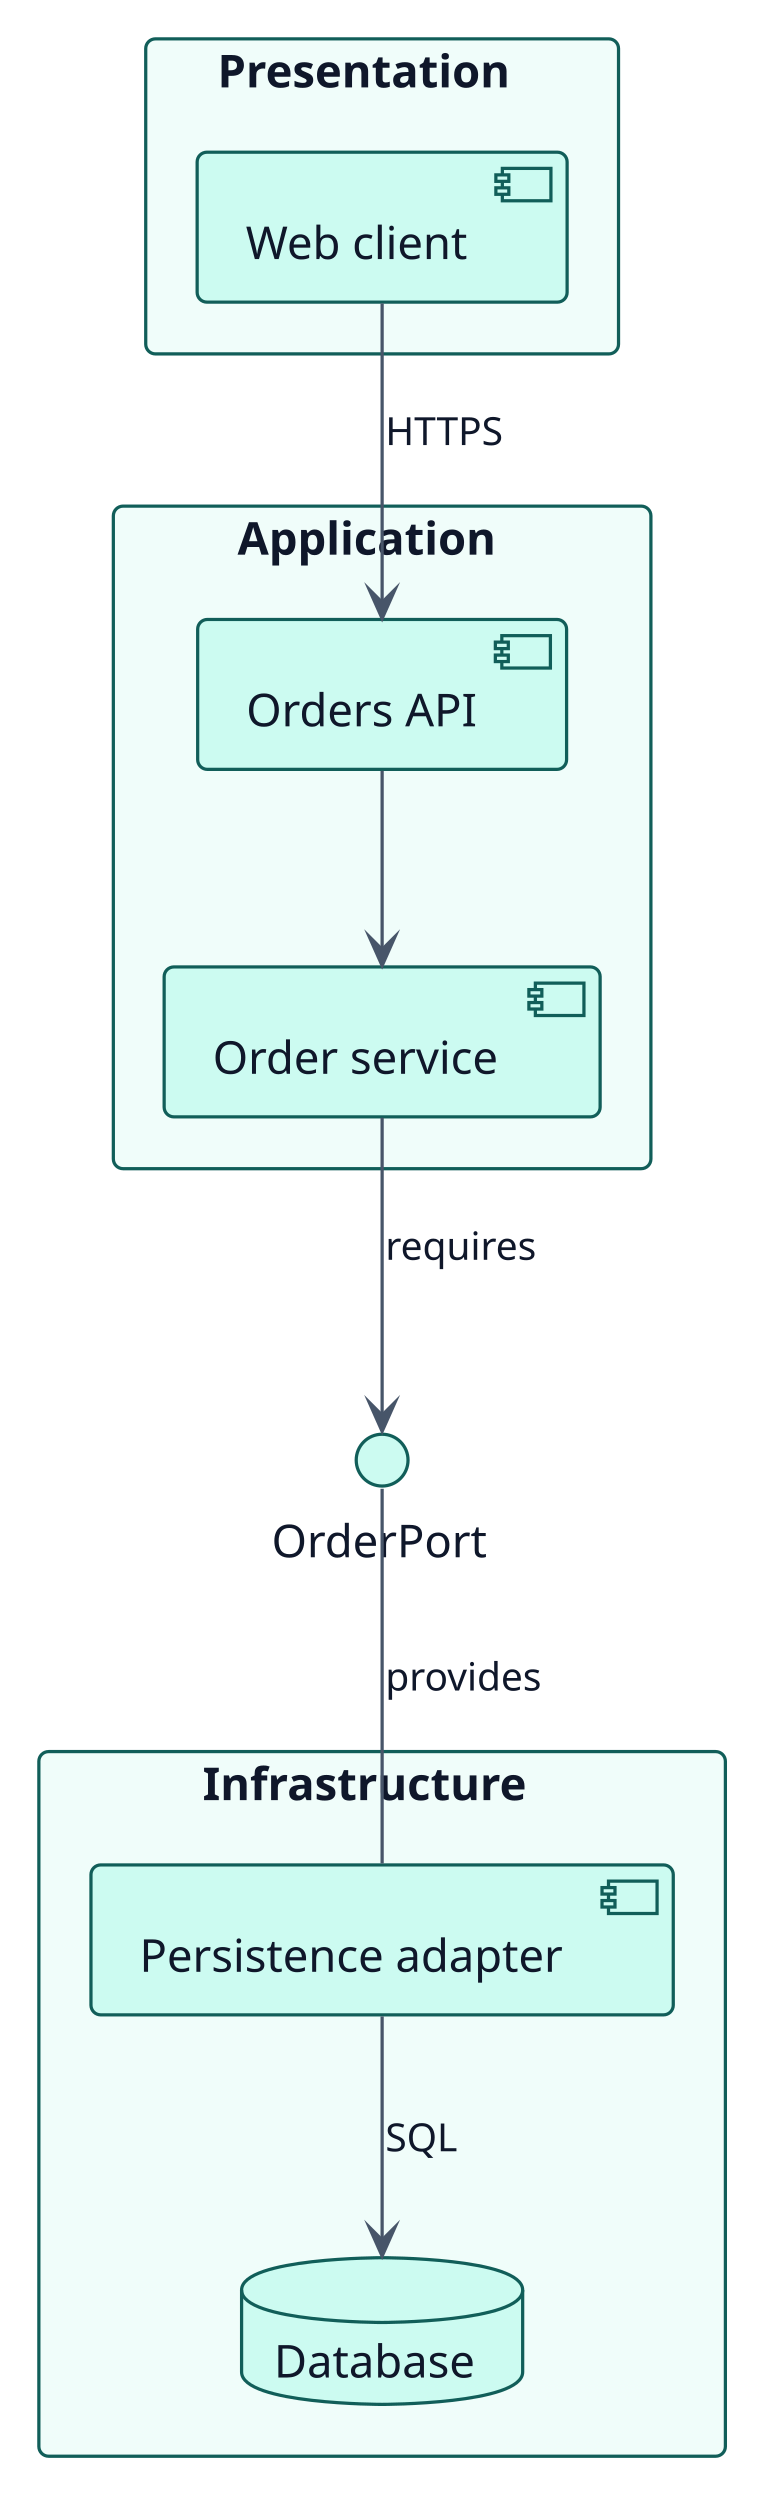
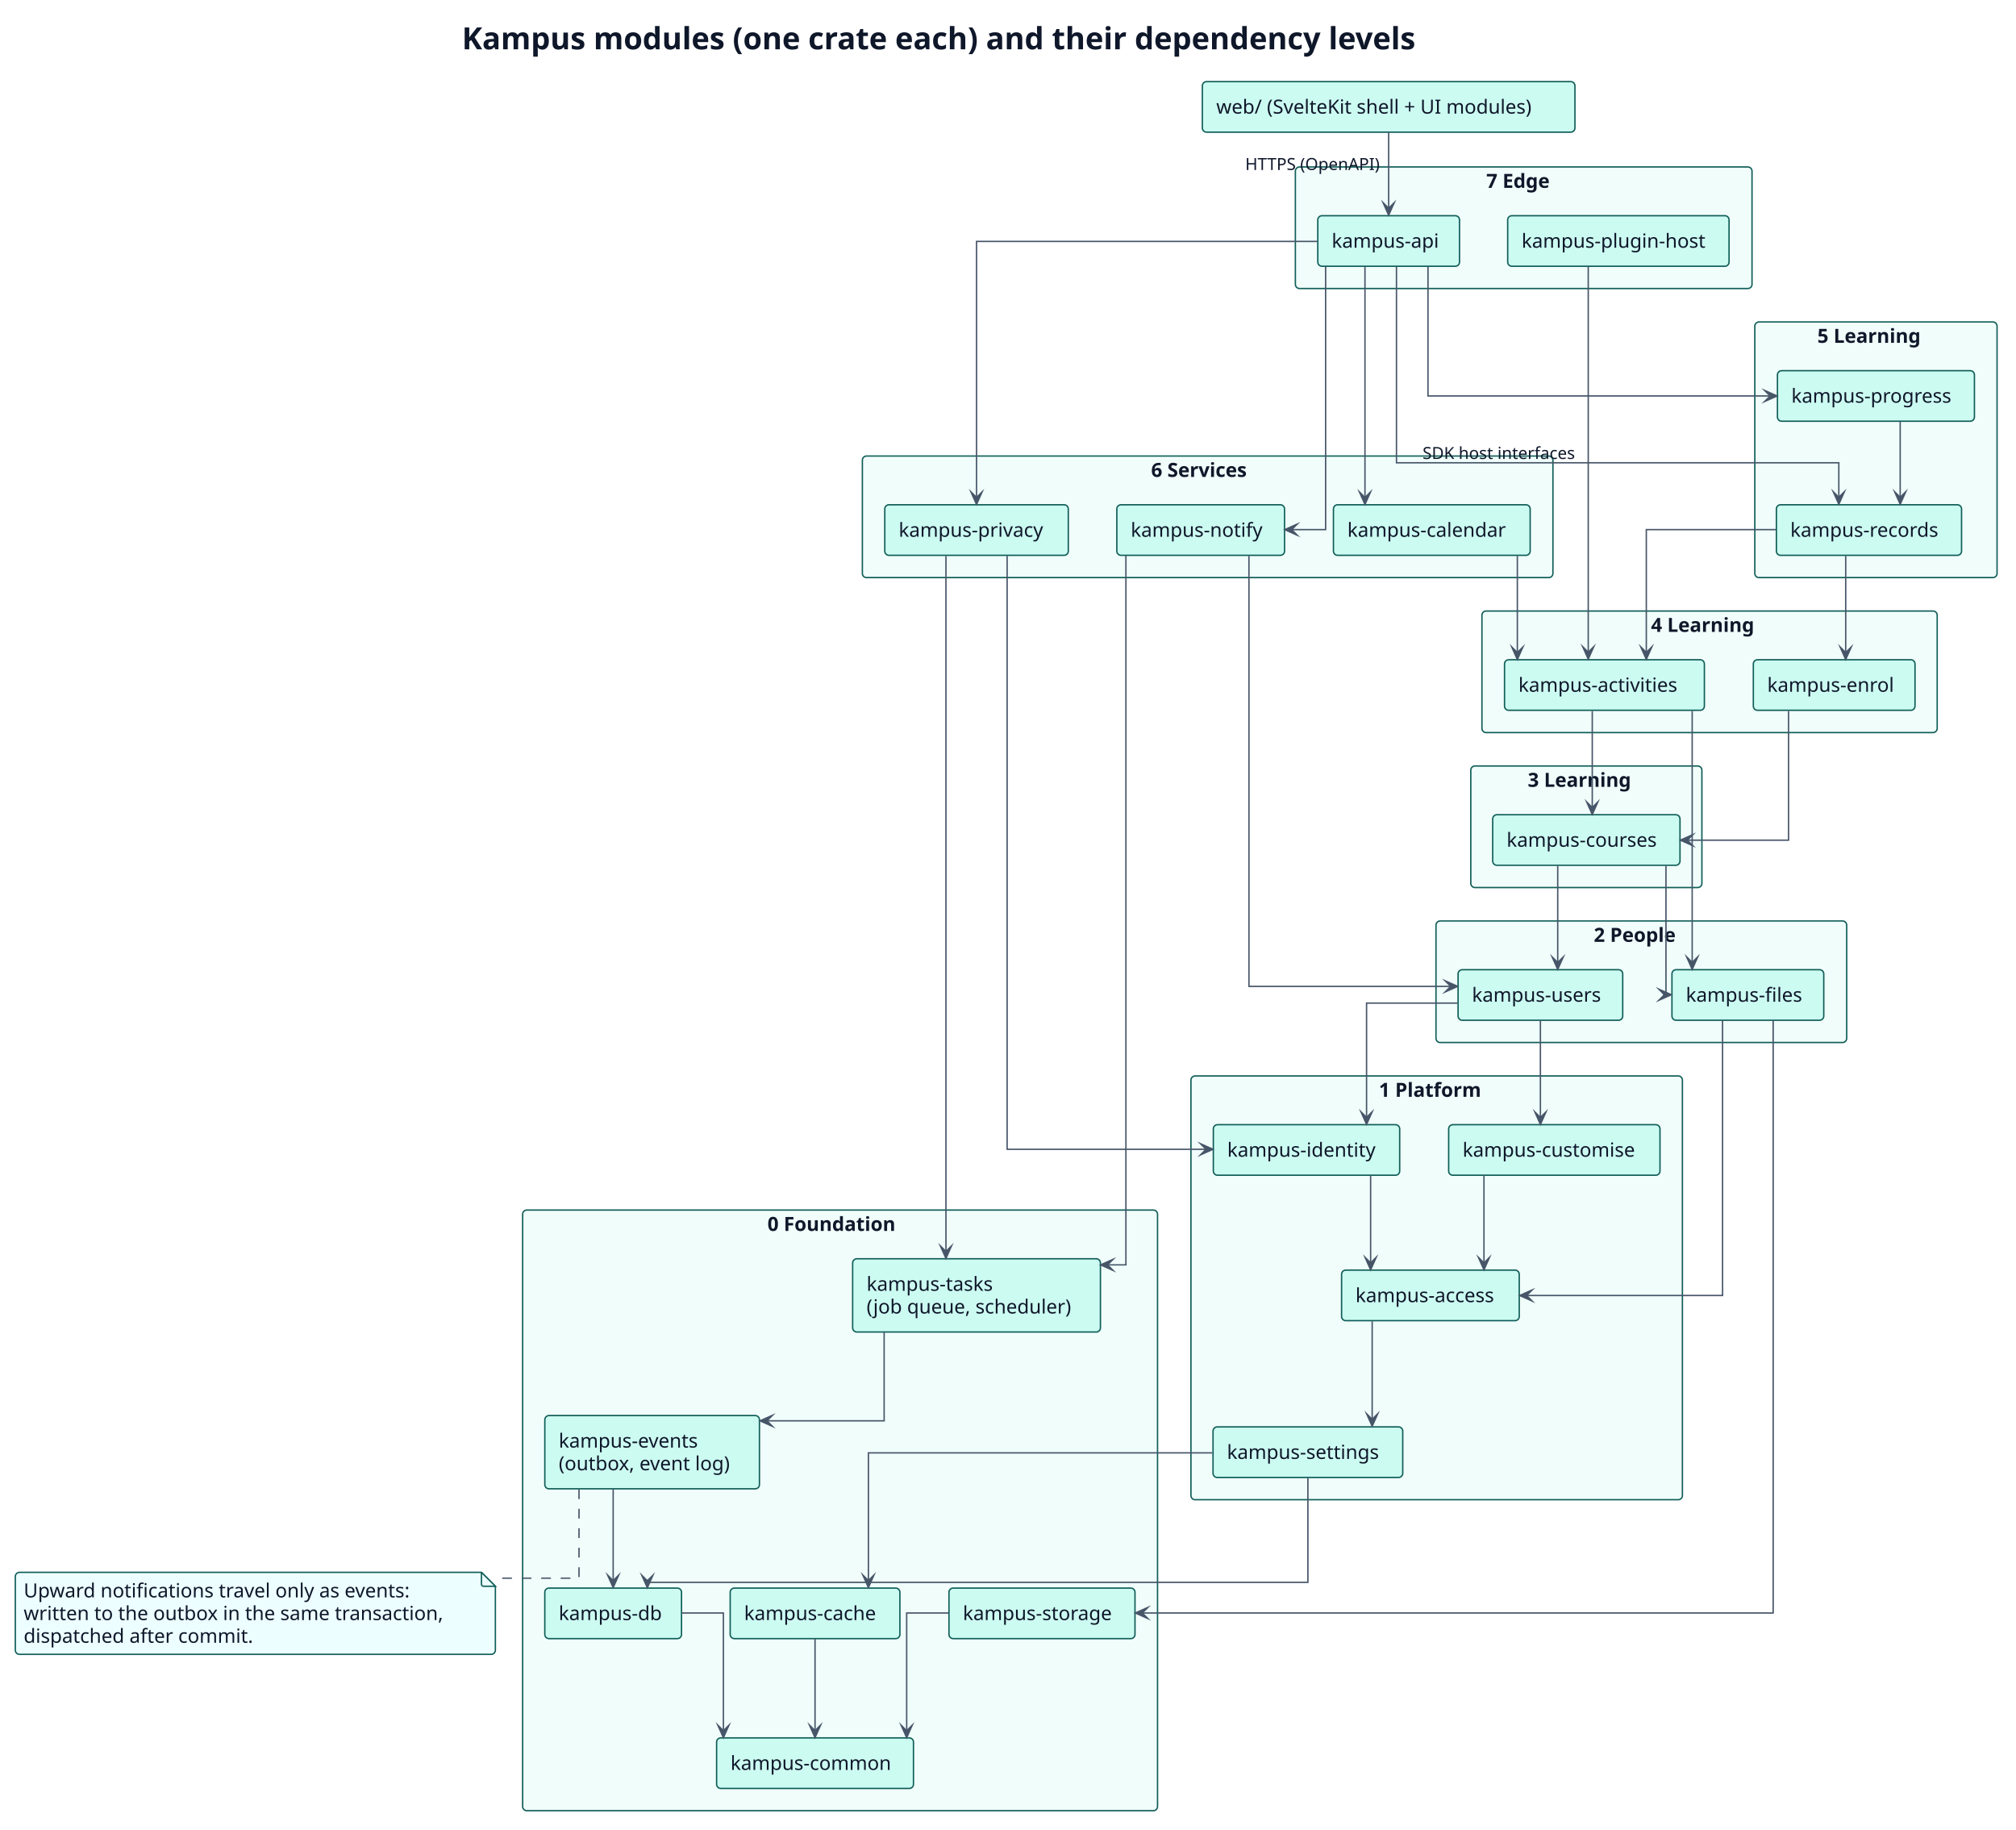
- <svg xmlns="http://www.w3.org/2000/svg" version="1.1" data-diagram-type="DESCRIPTION" style="width:238px;height:772px;background:#FFFFFF;" width="238px" height="772px" viewBox="0 0 238 772" zoomAndPan="magnify" preserveAspectRatio="none" contentStyleType="text/css">
+ <svg xmlns="http://www.w3.org/2000/svg" version="1.1" data-diagram-type="DESCRIPTION" style="width:1448px;height:1314px;background:#FFFFFF;" width="1448px" height="1314px" viewBox="0 0 1448 1314" zoomAndPan="magnify" preserveAspectRatio="none" contentStyleType="text/css">
  <defs />
  <g font-family="sans-serif" lengthAdjust="spacing">
-     <g class="cluster" data-qualified-name="Presentation" id="ent0001" data-source-line="108">
-       <rect x="45" y="12" width="146" height="97.29" fill="#F0FDFA" style="stroke:#115E59;stroke-width:1;" rx="3" ry="3" />
-       <text x="67.165" y="26.995" fill="#0F172A" font-size="14" textLength="101.671" font-weight="700" font-family="Verdana">Presentation</text>
-     </g>
-     <g class="cluster" data-qualified-name="Application" id="ent0003" data-source-line="112">
-       <rect x="35" y="156.29" width="166" height="204.6" fill="#F0FDFA" style="stroke:#115E59;stroke-width:1;" rx="3" ry="3" />
-       <text x="73.351" y="171.285" fill="#0F172A" font-size="14" textLength="89.298" font-weight="700" font-family="Verdana">Application</text>
-     </g>
-     <g class="cluster" data-qualified-name="Infrastructure" id="ent0006" data-source-line="117">
-       <rect x="12" y="540.89" width="212" height="217.59" fill="#F0FDFA" style="stroke:#115E59;stroke-width:1;" rx="3" ry="3" />
-       <text x="62.564" y="555.885" fill="#0F172A" font-size="14" textLength="110.872" font-weight="700" font-family="Verdana">Infrastructure</text>
-     </g>
-     <g class="entity" data-qualified-name="Presentation.web" id="ent0002" data-source-line="109">
-       <rect x="60.88" y="47" width="114.245" height="46.297" fill="#CCFBF1" style="stroke:#115E59;stroke-width:1;" rx="3" ry="3" />
-       <rect x="155.125" y="52" width="15" height="10" fill="#CCFBF1" style="stroke:#115E59;stroke-width:1;" />
-       <rect x="153.125" y="54" width="4" height="2" fill="#CCFBF1" style="stroke:#115E59;stroke-width:1;" />
-       <rect x="153.125" y="58" width="4" height="2" fill="#CCFBF1" style="stroke:#115E59;stroke-width:1;" />
-       <text x="75.88" y="79.995" fill="#0F172A" font-size="14" textLength="74.245" font-family="Verdana">Web client</text>
-     </g>
-     <g class="entity" data-qualified-name="Application.api" id="ent0004" data-source-line="113">
-       <rect x="61.04" y="191.29" width="113.924" height="46.297" fill="#CCFBF1" style="stroke:#115E59;stroke-width:1;" rx="3" ry="3" />
-       <rect x="154.964" y="196.29" width="15" height="10" fill="#CCFBF1" style="stroke:#115E59;stroke-width:1;" />
-       <rect x="152.964" y="198.29" width="4" height="2" fill="#CCFBF1" style="stroke:#115E59;stroke-width:1;" />
-       <rect x="152.964" y="202.29" width="4" height="2" fill="#CCFBF1" style="stroke:#115E59;stroke-width:1;" />
-       <text x="76.04" y="224.285" fill="#0F172A" font-size="14" textLength="73.924" font-family="Verdana">Orders API</text>
-     </g>
-     <g class="entity" data-qualified-name="Application.service" id="ent0005" data-source-line="114">
-       <rect x="50.69" y="298.59" width="134.63" height="46.297" fill="#CCFBF1" style="stroke:#115E59;stroke-width:1;" rx="3" ry="3" />
-       <rect x="165.32" y="303.59" width="15" height="10" fill="#CCFBF1" style="stroke:#115E59;stroke-width:1;" />
-       <rect x="163.32" y="305.59" width="4" height="2" fill="#CCFBF1" style="stroke:#115E59;stroke-width:1;" />
-       <rect x="163.32" y="309.59" width="4" height="2" fill="#CCFBF1" style="stroke:#115E59;stroke-width:1;" />
-       <text x="65.69" y="331.585" fill="#0F172A" font-size="14" textLength="94.63" font-family="Verdana">Order service</text>
-     </g>
-     <g class="entity" data-qualified-name="Infrastructure.adapter" id="ent0007" data-source-line="118">
-       <rect x="28.09" y="575.89" width="179.815" height="46.297" fill="#CCFBF1" style="stroke:#115E59;stroke-width:1;" rx="3" ry="3" />
-       <rect x="187.905" y="580.89" width="15" height="10" fill="#CCFBF1" style="stroke:#115E59;stroke-width:1;" />
-       <rect x="185.905" y="582.89" width="4" height="2" fill="#CCFBF1" style="stroke:#115E59;stroke-width:1;" />
-       <rect x="185.905" y="586.89" width="4" height="2" fill="#CCFBF1" style="stroke:#115E59;stroke-width:1;" />
-       <text x="43.09" y="608.885" fill="#0F172A" font-size="14" textLength="139.815" font-family="Verdana">Persistence adapter</text>
-     </g>
-     <g class="entity" data-qualified-name="Infrastructure.db" id="ent0008" data-source-line="119">
-       <path d="M74.6,707.18 C74.6,697.18 118,697.18 118,697.18 C118,697.18 161.401,697.18 161.401,707.18 L161.401,732.477 C161.401,742.477 118,742.477 118,742.477 C118,742.477 74.6,742.477 74.6,732.477 L74.6,707.18" style="stroke:#115E59;stroke-width:1;" fill="#CCFBF1" />
-       <path d="M74.6,707.18 C74.6,717.18 118,717.18 118,717.18 C118,717.18 161.401,717.18 161.401,707.18" style="stroke:#115E59;stroke-width:1;" fill="none" />
-       <text x="84.6" y="734.175" fill="#0F172A" font-size="14" textLength="66.801" font-family="Verdana">Database</text>
-     </g>
-     <g class="entity" data-qualified-name="port" id="ent0009" data-source-line="122">
-       <ellipse cx="118" cy="450.89" rx="8" ry="8" fill="#CCFBF1" style="stroke:#115E59;stroke-width:1;" />
-       <text x="83.858" y="480.885" fill="#0F172A" font-size="14" textLength="68.284" font-family="Verdana">OrderPort</text>
-     </g>
-     <g class="link" data-entity-1="ent0002" data-entity-2="ent0004" id="lnk10" data-source-line="124" data-link-type="dependency">
-       <path d="M118,93.69 C118,120.34 118,159.4 118,186" style="stroke:#475569;stroke-width:1;" fill="none" id="web-to-api" />
-       <polygon points="118,191,122,182,118,186,114,182,118,191" fill="#475569" style="stroke:#475569;stroke-width:1;stroke-linejoin:miter;stroke-miterlimit:10;" />
-       <text x="119" y="137.429" fill="#0F172A" font-size="12" textLength="38.537" font-family="Verdana">HTTPS</text>
-     </g>
-     <g class="link" data-entity-1="ent0004" data-entity-2="ent0005" id="lnk11" data-source-line="125" data-link-type="dependency">
-       <path d="M118,238.03 C118,255.8 118,275.43 118,293.19" style="stroke:#475569;stroke-width:1;" fill="none" id="api-to-service" />
-       <polygon points="118,298.19,122,289.19,118,293.19,114,289.19,118,298.19" fill="#475569" style="stroke:#475569;stroke-width:1;stroke-linejoin:miter;stroke-miterlimit:10;" />
-     </g>
-     <g class="link" data-entity-1="ent0005" data-entity-2="ent0009" id="lnk12" data-source-line="126" data-link-type="dependency">
-       <path d="M118,345.18 C118,374.12 118,418 118,437" style="stroke:#475569;stroke-width:1;" fill="none" id="service-to-port" />
-       <polygon points="118,442,122,433,118,437,114,433,118,442" fill="#475569" style="stroke:#475569;stroke-width:1;stroke-linejoin:miter;stroke-miterlimit:10;" />
-       <text x="119" y="389.029" fill="#0F172A" font-size="12" textLength="49.441" font-family="Verdana">requires</text>
-     </g>
-     <g class="link" data-entity-1="ent0009" data-entity-2="ent0007" id="lnk14" data-source-line="127" data-link-type="association">
-       <path d="M118,459.74 C118,481.33 118,542.12 118,575.46" style="stroke:#475569;stroke-width:1;" fill="none" id="port-adapter" />
-       <text x="119" y="522.029" fill="#0F172A" font-size="12" textLength="51.58" font-family="Verdana">provides</text>
-     </g>
-     <g class="link" data-entity-1="ent0007" data-entity-2="ent0008" id="lnk15" data-source-line="128" data-link-type="dependency">
-       <path d="M118,622.66 C118,643.93 118,670.58 118,691.69" style="stroke:#475569;stroke-width:1;" fill="none" id="adapter-to-db" />
-       <polygon points="118,696.69,122,687.69,118,691.69,114,687.69,118,696.69" fill="#475569" style="stroke:#475569;stroke-width:1;stroke-linejoin:miter;stroke-miterlimit:10;" />
-       <text x="119" y="664.319" fill="#0F172A" font-size="12" textLength="23.748" font-family="Verdana">SQL</text>
+     <g class="title" data-source-line="108">
+       <text x="331.765" y="35.421" fill="#0F172A" font-size="22" textLength="782.869" font-weight="700" font-family="Verdana">Kampus modules (one crate each) and their dependency levels</text>
+     </g>
+     <g class="cluster" data-qualified-name="7 Edge" id="ent0002" data-source-line="112">
+       <rect x="930.4" y="119.909" width="328" height="87.29" fill="#F0FDFA" style="stroke:#115E59;stroke-width:1;" rx="3" ry="3" />
+       <text x="1067.542" y="134.904" fill="#0F172A" font-size="14" textLength="53.717" font-weight="700" font-family="Verdana">7 Edge</text>
+     </g>
+     <g class="cluster" data-qualified-name="6 Services" id="ent0005" data-source-line="117">
+       <rect x="619.4" y="327.499" width="496" height="87.3" fill="#F0FDFA" style="stroke:#115E59;stroke-width:1;" rx="3" ry="3" />
+       <text x="826.825" y="342.494" fill="#0F172A" font-size="14" textLength="81.149" font-weight="700" font-family="Verdana">6 Services</text>
+     </g>
+     <g class="cluster" data-qualified-name="5 Learning" id="ent0009" data-source-line="123">
+       <rect x="1260.4" y="231.199" width="174" height="183.6" fill="#F0FDFA" style="stroke:#115E59;stroke-width:1;" rx="3" ry="3" />
+       <text x="1305.332" y="246.194" fill="#0F172A" font-size="14" textLength="84.137" font-weight="700" font-family="Verdana">5 Learning</text>
+     </g>
+     <g class="cluster" data-qualified-name="4 Learning" id="ent0012" data-source-line="128">
+       <rect x="1064.4" y="438.799" width="327" height="87.29" fill="#F0FDFA" style="stroke:#115E59;stroke-width:1;" rx="3" ry="3" />
+       <text x="1185.832" y="453.794" fill="#0F172A" font-size="14" textLength="84.137" font-weight="700" font-family="Verdana">4 Learning</text>
+     </g>
+     <g class="cluster" data-qualified-name="3 Learning" id="ent0015" data-source-line="133">
+       <rect x="1056.4" y="550.089" width="166" height="87.3" fill="#F0FDFA" style="stroke:#115E59;stroke-width:1;" rx="3" ry="3" />
+       <text x="1097.332" y="565.084" fill="#0F172A" font-size="14" textLength="84.137" font-weight="700" font-family="Verdana">3 Learning</text>
+     </g>
+     <g class="cluster" data-qualified-name="2 People" id="ent0017" data-source-line="137">
+       <rect x="1031.4" y="661.389" width="295" height="87.3" fill="#F0FDFA" style="stroke:#115E59;stroke-width:1;" rx="3" ry="3" />
+       <text x="1144.748" y="676.384" fill="#0F172A" font-size="14" textLength="68.305" font-weight="700" font-family="Verdana">2 People</text>
+     </g>
+     <g class="cluster" data-qualified-name="1 Platform" id="ent0020" data-source-line="142">
+       <rect x="855.4" y="772.689" width="353" height="304.33" fill="#F0FDFA" style="stroke:#115E59;stroke-width:1;" rx="3" ry="3" />
+       <text x="990.392" y="787.684" fill="#0F172A" font-size="14" textLength="83.016" font-weight="700" font-family="Verdana">1 Platform</text>
+     </g>
+     <g class="cluster" data-qualified-name="0 Foundation" id="ent0025" data-source-line="149">
+       <rect x="375.4" y="868.989" width="456" height="431.37" fill="#F0FDFA" style="stroke:#115E59;stroke-width:1;" rx="3" ry="3" />
+       <text x="551.262" y="883.984" fill="#0F172A" font-size="14" textLength="104.275" font-weight="700" font-family="Verdana">0 Foundation</text>
+     </g>
+     <g class="entity" data-qualified-name="7 Edge.api" id="ent0003" data-source-line="113">
+       <rect x="946.51" y="154.909" width="101.785" height="36.297" fill="#CCFBF1" style="stroke:#115E59;stroke-width:1;" rx="3" ry="3" />
+       <text x="956.51" y="177.904" fill="#0F172A" font-size="14" textLength="81.785" font-family="Verdana">kampus-api</text>
+     </g>
+     <g class="entity" data-qualified-name="7 Edge.plugins" id="ent0004" data-source-line="114">
+       <rect x="1082.9" y="154.909" width="159.002" height="36.297" fill="#CCFBF1" style="stroke:#115E59;stroke-width:1;" rx="3" ry="3" />
+       <text x="1092.9" y="177.904" fill="#0F172A" font-size="14" textLength="139.002" font-family="Verdana">kampus-plugin-host</text>
+     </g>
+     <g class="entity" data-qualified-name="6 Services.notify" id="ent0006" data-source-line="118">
+       <rect x="802.17" y="362.499" width="120.461" height="36.297" fill="#CCFBF1" style="stroke:#115E59;stroke-width:1;" rx="3" ry="3" />
+       <text x="812.17" y="385.494" fill="#0F172A" font-size="14" textLength="100.461" font-family="Verdana">kampus-notify</text>
+     </g>
+     <g class="entity" data-qualified-name="6 Services.calendar" id="ent0007" data-source-line="119">
+       <rect x="957.75" y="362.499" width="141.304" height="36.297" fill="#CCFBF1" style="stroke:#115E59;stroke-width:1;" rx="3" ry="3" />
+       <text x="967.75" y="385.494" fill="#0F172A" font-size="14" textLength="121.304" font-family="Verdana">kampus-calendar</text>
+     </g>
+     <g class="entity" data-qualified-name="6 Services.privacy" id="ent0008" data-source-line="120">
+       <rect x="635.5" y="362.499" width="131.809" height="36.297" fill="#CCFBF1" style="stroke:#115E59;stroke-width:1;" rx="3" ry="3" />
+       <text x="645.5" y="385.494" fill="#0F172A" font-size="14" textLength="111.809" font-family="Verdana">kampus-privacy</text>
+     </g>
+     <g class="entity" data-qualified-name="5 Learning.records" id="ent0010" data-source-line="124">
+       <rect x="1275.9" y="362.499" width="132.998" height="36.297" fill="#CCFBF1" style="stroke:#115E59;stroke-width:1;" rx="3" ry="3" />
+       <text x="1285.9" y="385.494" fill="#0F172A" font-size="14" textLength="112.998" font-family="Verdana">kampus-records</text>
+     </g>
+     <g class="entity" data-qualified-name="5 Learning.progress" id="ent0011" data-source-line="125">
+       <rect x="1276.66" y="266.199" width="141.481" height="36.297" fill="#CCFBF1" style="stroke:#115E59;stroke-width:1;" rx="3" ry="3" />
+       <text x="1286.66" y="289.194" fill="#0F172A" font-size="14" textLength="121.481" font-family="Verdana">kampus-progress</text>
+     </g>
+     <g class="entity" data-qualified-name="4 Learning.enrol" id="ent0013" data-source-line="129">
+       <rect x="1259.34" y="473.799" width="116.127" height="36.297" fill="#CCFBF1" style="stroke:#115E59;stroke-width:1;" rx="3" ry="3" />
+       <text x="1269.34" y="496.794" fill="#0F172A" font-size="14" textLength="96.127" font-family="Verdana">kampus-enrol</text>
+     </g>
+     <g class="entity" data-qualified-name="4 Learning.activities" id="ent0014" data-source-line="130">
+       <rect x="1080.63" y="473.799" width="143.546" height="36.297" fill="#CCFBF1" style="stroke:#115E59;stroke-width:1;" rx="3" ry="3" />
+       <text x="1090.63" y="496.794" fill="#0F172A" font-size="14" textLength="123.546" font-family="Verdana">kampus-activities</text>
+     </g>
+     <g class="entity" data-qualified-name="3 Learning.courses" id="ent0016" data-source-line="134">
+       <rect x="1072.14" y="585.089" width="134.522" height="36.297" fill="#CCFBF1" style="stroke:#115E59;stroke-width:1;" rx="3" ry="3" />
+       <text x="1082.14" y="608.084" fill="#0F172A" font-size="14" textLength="114.522" font-family="Verdana">kampus-courses</text>
+     </g>
+     <g class="entity" data-qualified-name="2 People.users" id="ent0018" data-source-line="138">
+       <rect x="1047.27" y="696.389" width="118.26" height="36.297" fill="#CCFBF1" style="stroke:#115E59;stroke-width:1;" rx="3" ry="3" />
+       <text x="1057.27" y="719.384" fill="#0F172A" font-size="14" textLength="98.26" font-family="Verdana">kampus-users</text>
+     </g>
+     <g class="entity" data-qualified-name="2 People.files" id="ent0019" data-source-line="139">
+       <rect x="1200.88" y="696.389" width="109.045" height="36.297" fill="#CCFBF1" style="stroke:#115E59;stroke-width:1;" rx="3" ry="3" />
+       <text x="1210.88" y="719.384" fill="#0F172A" font-size="14" textLength="89.045" font-family="Verdana">kampus-files</text>
+     </g>
+     <g class="entity" data-qualified-name="1 Platform.settings" id="ent0021" data-source-line="143">
+       <rect x="871.27" y="1024.729" width="136.259" height="36.297" fill="#CCFBF1" style="stroke:#115E59;stroke-width:1;" rx="3" ry="3" />
+       <text x="881.27" y="1047.724" fill="#0F172A" font-size="14" textLength="116.259" font-family="Verdana">kampus-settings</text>
+     </g>
+     <g class="entity" data-qualified-name="1 Platform.access" id="ent0022" data-source-line="144">
+       <rect x="963.6" y="912.129" width="127.604" height="36.297" fill="#CCFBF1" style="stroke:#115E59;stroke-width:1;" rx="3" ry="3" />
+       <text x="973.6" y="935.124" fill="#0F172A" font-size="14" textLength="107.604" font-family="Verdana">kampus-access</text>
+     </g>
+     <g class="entity" data-qualified-name="1 Platform.identity" id="ent0023" data-source-line="145">
+       <rect x="871.48" y="807.689" width="133.846" height="36.297" fill="#CCFBF1" style="stroke:#115E59;stroke-width:1;" rx="3" ry="3" />
+       <text x="881.48" y="830.684" fill="#0F172A" font-size="14" textLength="113.846" font-family="Verdana">kampus-identity</text>
+     </g>
+     <g class="entity" data-qualified-name="1 Platform.customise" id="ent0024" data-source-line="146">
+       <rect x="1040.51" y="807.689" width="151.783" height="36.297" fill="#CCFBF1" style="stroke:#115E59;stroke-width:1;" rx="3" ry="3" />
+       <text x="1050.51" y="830.684" fill="#0F172A" font-size="14" textLength="131.783" font-family="Verdana">kampus-customise</text>
+     </g>
+     <g class="entity" data-qualified-name="0 Foundation.common" id="ent0026" data-source-line="150">
+       <rect x="514.7" y="1248.059" width="141.406" height="36.297" fill="#CCFBF1" style="stroke:#115E59;stroke-width:1;" rx="3" ry="3" />
+       <text x="524.7" y="1271.054" fill="#0F172A" font-size="14" textLength="121.406" font-family="Verdana">kampus-common</text>
+     </g>
+     <g class="entity" data-qualified-name="0 Foundation.db" id="ent0027" data-source-line="151">
+       <rect x="391.3" y="1140.469" width="98.203" height="36.297" fill="#CCFBF1" style="stroke:#115E59;stroke-width:1;" rx="3" ry="3" />
+       <text x="401.3" y="1163.464" fill="#0F172A" font-size="14" textLength="78.203" font-family="Verdana">kampus-db</text>
+     </g>
+     <g class="entity" data-qualified-name="0 Foundation.storage" id="ent0028" data-source-line="152">
+       <rect x="681.6" y="1140.469" width="133.613" height="36.297" fill="#CCFBF1" style="stroke:#115E59;stroke-width:1;" rx="3" ry="3" />
+       <text x="691.6" y="1163.464" fill="#0F172A" font-size="14" textLength="113.613" font-family="Verdana">kampus-storage</text>
+     </g>
+     <g class="entity" data-qualified-name="0 Foundation.cache" id="ent0029" data-source-line="153">
+       <rect x="524.46" y="1140.469" width="121.89" height="36.297" fill="#CCFBF1" style="stroke:#115E59;stroke-width:1;" rx="3" ry="3" />
+       <text x="534.46" y="1163.464" fill="#0F172A" font-size="14" textLength="101.89" font-family="Verdana">kampus-cache</text>
+     </g>
+     <g class="entity" data-qualified-name="0 Foundation.events" id="ent0030" data-source-line="154">
+       <rect x="391.32" y="1016.579" width="154.155" height="52.594" fill="#CCFBF1" style="stroke:#115E59;stroke-width:1;" rx="3" ry="3" />
+       <text x="401.32" y="1039.574" fill="#0F172A" font-size="14" textLength="107.598" font-family="Verdana">kampus-events</text>
+       <text x="401.32" y="1055.871" fill="#0F172A" font-size="14" textLength="134.155" font-family="Verdana">(outbox, event log)</text>
+     </g>
+     <g class="entity" data-qualified-name="0 Foundation.tasks" id="ent0031" data-source-line="155">
+       <rect x="612.42" y="903.989" width="177.972" height="52.594" fill="#CCFBF1" style="stroke:#115E59;stroke-width:1;" rx="3" ry="3" />
+       <text x="622.42" y="926.984" fill="#0F172A" font-size="14" textLength="97.193" font-family="Verdana">kampus-tasks</text>
+       <text x="622.42" y="943.281" fill="#0F172A" font-size="14" textLength="157.972" font-family="Verdana">(job queue, scheduler)</text>
+     </g>
+     <g class="entity" data-qualified-name="web" id="ent0001" data-source-line="110">
+       <rect x="863.6" y="58.609" width="267.604" height="36.297" fill="#CCFBF1" style="stroke:#115E59;stroke-width:1;" rx="3" ry="3" />
+       <text x="873.6" y="81.604" fill="#0F172A" font-size="14" textLength="247.604" font-family="Verdana">web/ (SvelteKit shell + UI modules)</text>
+     </g>
+     <g class="entity" data-qualified-name="GMN66" id="ent0067" data-source-line="194">
+       <path d="M11,1132.169 L11,1185.06 A3,3 0 0 0 14,1188.06 L352.805,1188.06 A3,3 0 0 0 355.805,1185.06 L355.805,1139.169 L345.805,1129.169 L14,1129.169 A3,3 0 0 0 11,1132.169" style="stroke:#115E59;stroke-width:1;" fill="#ECFEFF" />
+       <path d="M345.805,1129.169 L345.805,1137.669 A1.5,1.5 0 0 0 347.305,1139.169 L355.805,1139.169 L345.805,1129.169" style="stroke:#115E59;stroke-width:1;" fill="#ECFEFF" />
+       <text x="17" y="1147.164" fill="#0F172A" font-size="14" textLength="300.063" font-family="Verdana">Upward notifications travel only as events:</text>
+       <text x="17" y="1163.461" fill="#0F172A" font-size="14" textLength="323.805" font-family="Verdana">written to the outbox in the same transaction,</text>
+       <text x="17" y="1179.758" fill="#0F172A" font-size="14" textLength="176.729" font-family="Verdana">dispatched after commit.</text>
+     </g>
+     <g class="link" data-entity-1="ent0001" data-entity-2="ent0003" id="lnk32" data-source-line="158" data-link-type="dependency">
+       <path d="M997.4,95.329 C997.4,112.379 997.4,132.509 997.4,149.549" style="stroke:#475569;stroke-width:1;" fill="none" id="web-to-api" />
+       <polygon points="997.4,154.549,1001.4,145.549,997.4,149.549,993.4,145.549,997.4,154.549" fill="#475569" style="stroke:#475569;stroke-width:1;stroke-linejoin:miter;stroke-miterlimit:10;" />
+       <text x="894.4" y="122.078" fill="#0F172A" font-size="12" textLength="102.75" font-family="Verdana">HTTPS (OpenAPI)</text>
+     </g>
+     <g class="link" data-entity-1="ent0003" data-entity-2="ent0006" id="lnk33" data-source-line="159" data-link-type="dependency">
+       <path d="M952.13,191.449 C952.13,242.189 952.13,380.359 952.13,380.359 C952.13,380.359 943.98,380.359 927.75,380.359" style="stroke:#475569;stroke-width:1;" fill="none" id="api-to-notify" />
+       <polygon points="922.75,380.359,931.75,384.359,927.75,380.359,931.75,376.359,922.75,380.359" fill="#475569" style="stroke:#475569;stroke-width:1;stroke-linejoin:miter;stroke-miterlimit:10;" />
+     </g>
+     <g class="link" data-entity-1="ent0003" data-entity-2="ent0007" id="lnk34" data-source-line="160" data-link-type="dependency">
+       <path d="M980.39,191.479 C980.39,230.869 980.39,317.909 980.39,357.269" style="stroke:#475569;stroke-width:1;" fill="none" id="api-to-calendar" />
+       <polygon points="980.39,362.269,984.39,353.269,980.39,357.269,976.39,353.269,980.39,362.269" fill="#475569" style="stroke:#475569;stroke-width:1;stroke-linejoin:miter;stroke-miterlimit:10;" />
+     </g>
+     <g class="link" data-entity-1="ent0003" data-entity-2="ent0008" id="lnk35" data-source-line="161" data-link-type="dependency">
+       <path d="M946.18,173.359 C861.46,173.359 701.4,173.359 701.4,173.359 C701.4,173.359 701.4,306.519 701.4,357.249" style="stroke:#475569;stroke-width:1;" fill="none" id="api-to-privacy" />
+       <polygon points="701.4,362.249,705.4,353.249,701.4,357.249,697.4,353.249,701.4,362.249" fill="#475569" style="stroke:#475569;stroke-width:1;stroke-linejoin:miter;stroke-miterlimit:10;" />
+     </g>
+     <g class="link" data-entity-1="ent0003" data-entity-2="ent0011" id="lnk36" data-source-line="162" data-link-type="dependency">
+       <path d="M1025.66,191.689 C1025.66,223.369 1025.66,284.359 1025.66,284.359 C1025.66,284.359 1176.65,284.359 1271.4,284.359" style="stroke:#475569;stroke-width:1;" fill="none" id="api-to-progress" />
+       <polygon points="1276.4,284.359,1267.4,280.359,1271.4,284.359,1267.4,288.359,1276.4,284.359" fill="#475569" style="stroke:#475569;stroke-width:1;stroke-linejoin:miter;stroke-miterlimit:10;" />
+     </g>
+     <g class="link" data-entity-1="ent0003" data-entity-2="ent0010" id="lnk37" data-source-line="163" data-link-type="dependency">
+       <path d="M1003.02,191.639 C1003.02,233.659 1003.02,332.359 1003.02,332.359 C1003.02,332.359 1320.74,332.359 1320.74,332.359 C1320.74,332.359 1320.74,343.499 1320.74,357.119" style="stroke:#475569;stroke-width:1;" fill="none" id="api-to-records" />
+       <polygon points="1320.74,362.119,1324.74,353.119,1320.74,357.119,1316.74,353.119,1320.74,362.119" fill="#475569" style="stroke:#475569;stroke-width:1;stroke-linejoin:miter;stroke-miterlimit:10;" />
+     </g>
+     <g class="link" data-entity-1="ent0004" data-entity-2="ent0014" id="lnk38" data-source-line="164" data-link-type="dependency">
+       <path d="M1140.76,191.579 C1140.76,247.939 1140.76,411.939 1140.76,468.369" style="stroke:#475569;stroke-width:1;" fill="none" id="plugins-to-activities" />
+       <polygon points="1140.76,473.369,1144.76,464.369,1140.76,468.369,1136.76,464.369,1140.76,473.369" fill="#475569" style="stroke:#475569;stroke-width:1;stroke-linejoin:miter;stroke-miterlimit:10;" />
+       <text x="1021.76" y="329.618" fill="#0F172A" font-size="12" textLength="118.031" font-family="Verdana">SDK host interfaces</text>
+     </g>
+     <g class="link" data-entity-1="ent0006" data-entity-2="ent0018" id="lnk39" data-source-line="165" data-link-type="dependency">
+       <path d="M897.06,399.209 C897.06,468.529 897.06,708.359 897.06,708.359 C897.06,708.359 980.08,708.359 1041.97,708.359" style="stroke:#475569;stroke-width:1;" fill="none" id="notify-to-users" />
+       <polygon points="1046.97,708.359,1037.97,704.359,1041.97,708.359,1037.97,712.359,1046.97,708.359" fill="#475569" style="stroke:#475569;stroke-width:1;stroke-linejoin:miter;stroke-miterlimit:10;" />
+     </g>
+     <g class="link" data-entity-1="ent0006" data-entity-2="ent0031" id="lnk40" data-source-line="166" data-link-type="dependency">
+       <path d="M808.69,399.119 C808.69,492.519 808.69,908.359 808.69,908.359 C808.69,908.359 806.34,908.359 795.49,908.359" style="stroke:#475569;stroke-width:1;" fill="none" id="notify-to-tasks" />
+       <polygon points="790.49,908.359,799.49,912.359,795.49,908.359,799.49,904.359,790.49,908.359" fill="#475569" style="stroke:#475569;stroke-width:1;stroke-linejoin:miter;stroke-miterlimit:10;" />
+     </g>
+     <g class="link" data-entity-1="ent0007" data-entity-2="ent0014" id="lnk41" data-source-line="167" data-link-type="dependency">
+       <path d="M1089.84,399.279 C1089.84,419.949 1089.84,448.079 1089.84,468.629" style="stroke:#475569;stroke-width:1;" fill="none" id="calendar-to-activities" />
+       <polygon points="1089.84,473.629,1093.84,464.629,1089.84,468.629,1085.84,464.629,1089.84,473.629" fill="#475569" style="stroke:#475569;stroke-width:1;stroke-linejoin:miter;stroke-miterlimit:10;" />
+     </g>
+     <g class="link" data-entity-1="ent0008" data-entity-2="ent0023" id="lnk42" data-source-line="168" data-link-type="dependency">
+       <path d="M723.37,399.189 C723.37,483.359 723.37,825.359 723.37,825.359 C723.37,825.359 803.16,825.359 866.25,825.359" style="stroke:#475569;stroke-width:1;" fill="none" id="privacy-to-identity" />
+       <polygon points="871.25,825.359,862.25,821.359,866.25,825.359,862.25,829.359,871.25,825.359" fill="#475569" style="stroke:#475569;stroke-width:1;stroke-linejoin:miter;stroke-miterlimit:10;" />
+     </g>
+     <g class="link" data-entity-1="ent0008" data-entity-2="ent0031" id="lnk43" data-source-line="169" data-link-type="dependency">
+       <path d="M679.43,399.249 C679.43,480.919 679.43,802.849 679.43,898.729" style="stroke:#475569;stroke-width:1;" fill="none" id="privacy-to-tasks" />
+       <polygon points="679.43,903.729,683.43,894.729,679.43,898.729,675.43,894.729,679.43,903.729" fill="#475569" style="stroke:#475569;stroke-width:1;stroke-linejoin:miter;stroke-miterlimit:10;" />
+     </g>
+     <g class="link" data-entity-1="ent0011" data-entity-2="ent0010" id="lnk44" data-source-line="170" data-link-type="dependency">
+       <path d="M1364.82,302.919 C1364.82,319.969 1364.82,340.109 1364.82,357.139" style="stroke:#475569;stroke-width:1;" fill="none" id="progress-to-records" />
+       <polygon points="1364.82,362.139,1368.82,353.139,1364.82,357.139,1360.82,353.139,1364.82,362.139" fill="#475569" style="stroke:#475569;stroke-width:1;stroke-linejoin:miter;stroke-miterlimit:10;" />
+     </g>
+     <g class="link" data-entity-1="ent0010" data-entity-2="ent0014" id="lnk45" data-source-line="171" data-link-type="dependency">
+       <path d="M1275.5,380.359 C1231.68,380.359 1182.47,380.359 1182.47,380.359 C1182.47,380.359 1182.47,436.829 1182.47,468.519" style="stroke:#475569;stroke-width:1;" fill="none" id="records-to-activities" />
+       <polygon points="1182.47,473.519,1186.47,464.519,1182.47,468.519,1178.47,464.519,1182.47,473.519" fill="#475569" style="stroke:#475569;stroke-width:1;stroke-linejoin:miter;stroke-miterlimit:10;" />
+     </g>
+     <g class="link" data-entity-1="ent0010" data-entity-2="ent0013" id="lnk46" data-source-line="172" data-link-type="dependency">
+       <path d="M1325.68,399.279 C1325.68,419.949 1325.68,448.079 1325.68,468.629" style="stroke:#475569;stroke-width:1;" fill="none" id="records-to-enrol" />
+       <polygon points="1325.68,473.629,1329.68,464.629,1325.68,468.629,1321.68,464.629,1325.68,473.629" fill="#475569" style="stroke:#475569;stroke-width:1;stroke-linejoin:miter;stroke-miterlimit:10;" />
+     </g>
+     <g class="link" data-entity-1="ent0013" data-entity-2="ent0016" id="lnk47" data-source-line="173" data-link-type="dependency">
+       <path d="M1284.63,510.589 C1284.63,542.309 1284.63,603.359 1284.63,603.359 C1284.63,603.359 1249.84,603.359 1211.92,603.359" style="stroke:#475569;stroke-width:1;" fill="none" id="enrol-to-courses" />
+       <polygon points="1206.92,603.359,1215.92,607.359,1211.92,603.359,1215.92,599.359,1206.92,603.359" fill="#475569" style="stroke:#475569;stroke-width:1;stroke-linejoin:miter;stroke-miterlimit:10;" />
+     </g>
+     <g class="link" data-entity-1="ent0014" data-entity-2="ent0016" id="lnk48" data-source-line="174" data-link-type="dependency">
+       <path d="M1143.65,510.569 C1143.65,531.239 1143.65,559.379 1143.65,579.919" style="stroke:#475569;stroke-width:1;" fill="none" id="activities-to-courses" />
+       <polygon points="1143.65,584.919,1147.65,575.919,1143.65,579.919,1139.65,575.919,1143.65,584.919" fill="#475569" style="stroke:#475569;stroke-width:1;stroke-linejoin:miter;stroke-miterlimit:10;" />
+     </g>
+     <g class="link" data-entity-1="ent0014" data-entity-2="ent0019" id="lnk49" data-source-line="175" data-link-type="dependency">
+       <path d="M1215.42,510.539 C1215.42,552.549 1215.42,649.349 1215.42,691.149" style="stroke:#475569;stroke-width:1;" fill="none" id="activities-to-files" />
+       <polygon points="1215.42,696.149,1219.42,687.149,1215.42,691.149,1211.42,687.149,1215.42,696.149" fill="#475569" style="stroke:#475569;stroke-width:1;stroke-linejoin:miter;stroke-miterlimit:10;" />
+     </g>
+     <g class="link" data-entity-1="ent0016" data-entity-2="ent0018" id="lnk50" data-source-line="176" data-link-type="dependency">
+       <path d="M1118.84,621.869 C1118.84,642.539 1118.84,670.679 1118.84,691.219" style="stroke:#475569;stroke-width:1;" fill="none" id="courses-to-users" />
+       <polygon points="1118.84,696.219,1122.84,687.219,1118.84,691.219,1114.84,687.219,1118.84,696.219" fill="#475569" style="stroke:#475569;stroke-width:1;stroke-linejoin:miter;stroke-miterlimit:10;" />
+     </g>
+     <g class="link" data-entity-1="ent0016" data-entity-2="ent0019" id="lnk51" data-source-line="177" data-link-type="dependency">
+       <path d="M1196.59,621.839 C1196.59,653.469 1196.59,714.359 1196.59,714.359 C1196.59,714.359 1193.02,714.359 1195.45,714.359" style="stroke:#475569;stroke-width:1;" fill="none" id="courses-to-files" />
+       <polygon points="1200.45,714.359,1191.45,710.359,1195.45,714.359,1191.45,718.359,1200.45,714.359" fill="#475569" style="stroke:#475569;stroke-width:1;stroke-linejoin:miter;stroke-miterlimit:10;" />
+     </g>
+     <g class="link" data-entity-1="ent0018" data-entity-2="ent0023" id="lnk52" data-source-line="178" data-link-type="dependency">
+       <path d="M1046.9,720.359 C1014.74,720.359 981.54,720.359 981.54,720.359 C981.54,720.359 981.54,772.239 981.54,802.459" style="stroke:#475569;stroke-width:1;" fill="none" id="users-to-identity" />
+       <polygon points="981.54,807.459,985.54,798.459,981.54,802.459,977.54,798.459,981.54,807.459" fill="#475569" style="stroke:#475569;stroke-width:1;stroke-linejoin:miter;stroke-miterlimit:10;" />
+     </g>
+     <g class="link" data-entity-1="ent0018" data-entity-2="ent0024" id="lnk53" data-source-line="179" data-link-type="dependency">
+       <path d="M1106.4,733.169 C1106.4,753.839 1106.4,781.969 1106.4,802.519" style="stroke:#475569;stroke-width:1;" fill="none" id="users-to-customise" />
+       <polygon points="1106.4,807.519,1110.4,798.519,1106.4,802.519,1102.4,798.519,1106.4,807.519" fill="#475569" style="stroke:#475569;stroke-width:1;stroke-linejoin:miter;stroke-miterlimit:10;" />
+     </g>
+     <g class="link" data-entity-1="ent0019" data-entity-2="ent0028" id="lnk54" data-source-line="180" data-link-type="dependency">
+       <path d="M1273.58,733.049 C1273.58,817.039 1273.58,1158.359 1273.58,1158.359 C1273.58,1158.359 962.03,1158.359 820.45,1158.359" style="stroke:#475569;stroke-width:1;" fill="none" id="files-to-storage" />
+       <polygon points="815.45,1158.359,824.45,1162.359,820.45,1158.359,824.45,1154.359,815.45,1158.359" fill="#475569" style="stroke:#475569;stroke-width:1;stroke-linejoin:miter;stroke-miterlimit:10;" />
+     </g>
+     <g class="link" data-entity-1="ent0019" data-entity-2="ent0022" id="lnk55" data-source-line="181" data-link-type="dependency">
+       <path d="M1237.23,732.939 C1237.23,785.129 1237.23,930.359 1237.23,930.359 C1237.23,930.359 1158.2,930.359 1096.5,930.359" style="stroke:#475569;stroke-width:1;" fill="none" id="files-to-access" />
+       <polygon points="1091.5,930.359,1100.5,934.359,1096.5,930.359,1100.5,926.359,1091.5,930.359" fill="#475569" style="stroke:#475569;stroke-width:1;stroke-linejoin:miter;stroke-miterlimit:10;" />
+     </g>
+     <g class="link" data-entity-1="ent0023" data-entity-2="ent0022" id="lnk56" data-source-line="182" data-link-type="dependency">
+       <path d="M984.46,844.029 C984.46,863.079 984.46,887.839 984.46,906.949" style="stroke:#475569;stroke-width:1;" fill="none" id="identity-to-access" />
+       <polygon points="984.46,911.949,988.46,902.949,984.46,906.949,980.46,902.949,984.46,911.949" fill="#475569" style="stroke:#475569;stroke-width:1;stroke-linejoin:miter;stroke-miterlimit:10;" />
+     </g>
+     <g class="link" data-entity-1="ent0024" data-entity-2="ent0022" id="lnk57" data-source-line="183" data-link-type="dependency">
+       <path d="M1065.86,844.029 C1065.86,863.079 1065.86,887.839 1065.86,906.949" style="stroke:#475569;stroke-width:1;" fill="none" id="customise-to-access" />
+       <polygon points="1065.86,911.949,1069.86,902.949,1065.86,906.949,1061.86,902.949,1065.86,911.949" fill="#475569" style="stroke:#475569;stroke-width:1;stroke-linejoin:miter;stroke-miterlimit:10;" />
+     </g>
+     <g class="link" data-entity-1="ent0022" data-entity-2="ent0021" id="lnk58" data-source-line="184" data-link-type="dependency">
+       <path d="M985.57,948.869 C985.57,969.739 985.57,998.379 985.57,1019.259" style="stroke:#475569;stroke-width:1;" fill="none" id="access-to-settings" />
+       <polygon points="985.57,1024.259,989.57,1015.259,985.57,1019.259,981.57,1015.259,985.57,1024.259" fill="#475569" style="stroke:#475569;stroke-width:1;stroke-linejoin:miter;stroke-miterlimit:10;" />
+     </g>
+     <g class="link" data-entity-1="ent0021" data-entity-2="ent0029" id="lnk59" data-source-line="185" data-link-type="dependency">
+       <path d="M870.91,1043.359 C778.06,1043.359 623.73,1043.359 623.73,1043.359 C623.73,1043.359 623.73,1102.519 623.73,1135.099" style="stroke:#475569;stroke-width:1;" fill="none" id="settings-to-cache" />
+       <polygon points="623.73,1140.099,627.73,1131.099,623.73,1135.099,619.73,1131.099,623.73,1140.099" fill="#475569" style="stroke:#475569;stroke-width:1;stroke-linejoin:miter;stroke-miterlimit:10;" />
+     </g>
+     <g class="link" data-entity-1="ent0021" data-entity-2="ent0027" id="lnk60" data-source-line="186" data-link-type="dependency">
+       <path d="M939.4,1061.349 C939.4,1088.589 939.4,1136.359 939.4,1136.359 C939.4,1136.359 464.96,1136.359 464.96,1136.359 C464.96,1136.359 464.96,1132.929 464.96,1135.239" style="stroke:#475569;stroke-width:1;" fill="none" id="settings-to-db" />
+       <polygon points="464.96,1140.239,468.96,1131.239,464.96,1135.239,460.96,1131.239,464.96,1140.239" fill="#475569" style="stroke:#475569;stroke-width:1;stroke-linejoin:miter;stroke-miterlimit:10;" />
+     </g>
+     <g class="link" data-entity-1="ent0031" data-entity-2="ent0030" id="lnk61" data-source-line="187" data-link-type="dependency">
+       <path d="M635.04,956.819 C635.04,983.389 635.04,1020.359 635.04,1020.359 C635.04,1020.359 594.38,1020.359 550.87,1020.359" style="stroke:#475569;stroke-width:1;" fill="none" id="tasks-to-events" />
+       <polygon points="545.87,1020.359,554.87,1024.359,550.87,1020.359,554.87,1016.359,545.87,1020.359" fill="#475569" style="stroke:#475569;stroke-width:1;stroke-linejoin:miter;stroke-miterlimit:10;" />
+     </g>
+     <g class="link" data-entity-1="ent0030" data-entity-2="ent0027" id="lnk62" data-source-line="188" data-link-type="dependency">
+       <path d="M440.41,1069.429 C440.41,1091.049 440.41,1116.029 440.41,1135.119" style="stroke:#475569;stroke-width:1;" fill="none" id="events-to-db" />
+       <polygon points="440.41,1140.119,444.41,1131.119,440.41,1135.119,436.41,1131.119,440.41,1140.119" fill="#475569" style="stroke:#475569;stroke-width:1;stroke-linejoin:miter;stroke-miterlimit:10;" />
+     </g>
+     <g class="link" data-entity-1="ent0027" data-entity-2="ent0026" id="lnk63" data-source-line="189" data-link-type="dependency">
+       <path d="M489.65,1158.359 C505.75,1158.359 519.58,1158.359 519.58,1158.359 C519.58,1158.359 519.58,1212.149 519.58,1242.919" style="stroke:#475569;stroke-width:1;" fill="none" id="db-to-common" />
+       <polygon points="519.58,1247.919,523.58,1238.919,519.58,1242.919,515.58,1238.919,519.58,1247.919" fill="#475569" style="stroke:#475569;stroke-width:1;stroke-linejoin:miter;stroke-miterlimit:10;" />
+     </g>
+     <g class="link" data-entity-1="ent0028" data-entity-2="ent0026" id="lnk64" data-source-line="190" data-link-type="dependency">
+       <path d="M681.18,1158.359 C664.47,1158.359 651.23,1158.359 651.23,1158.359 C651.23,1158.359 651.23,1212.149 651.23,1242.919" style="stroke:#475569;stroke-width:1;" fill="none" id="storage-to-common" />
+       <polygon points="651.23,1247.919,655.23,1238.919,651.23,1242.919,647.23,1238.919,651.23,1247.919" fill="#475569" style="stroke:#475569;stroke-width:1;stroke-linejoin:miter;stroke-miterlimit:10;" />
+     </g>
+     <g class="link" data-entity-1="ent0029" data-entity-2="ent0026" id="lnk65" data-source-line="191" data-link-type="dependency">
+       <path d="M585.4,1176.869 C585.4,1196.649 585.4,1223.049 585.4,1242.869" style="stroke:#475569;stroke-width:1;" fill="none" id="cache-to-common" />
+       <polygon points="585.4,1247.869,589.4,1238.869,585.4,1242.869,581.4,1238.869,585.4,1247.869" fill="#475569" style="stroke:#475569;stroke-width:1;stroke-linejoin:miter;stroke-miterlimit:10;" />
+     </g>
+     <g class="link" data-entity-1="ent0030" data-entity-2="ent0067" id="lnk68" data-source-line="194" data-link-type="association">
+       <path d="M415.87,1069.529 C415.87,1096.229 415.87,1133.359 415.87,1133.359 C415.87,1133.359 390.24,1133.359 356,1133.359" style="stroke:#475569;stroke-width:1;stroke-dasharray:7,7;" fill="none" id="events-GMN66" />
    </g>
  </g>
</svg>
